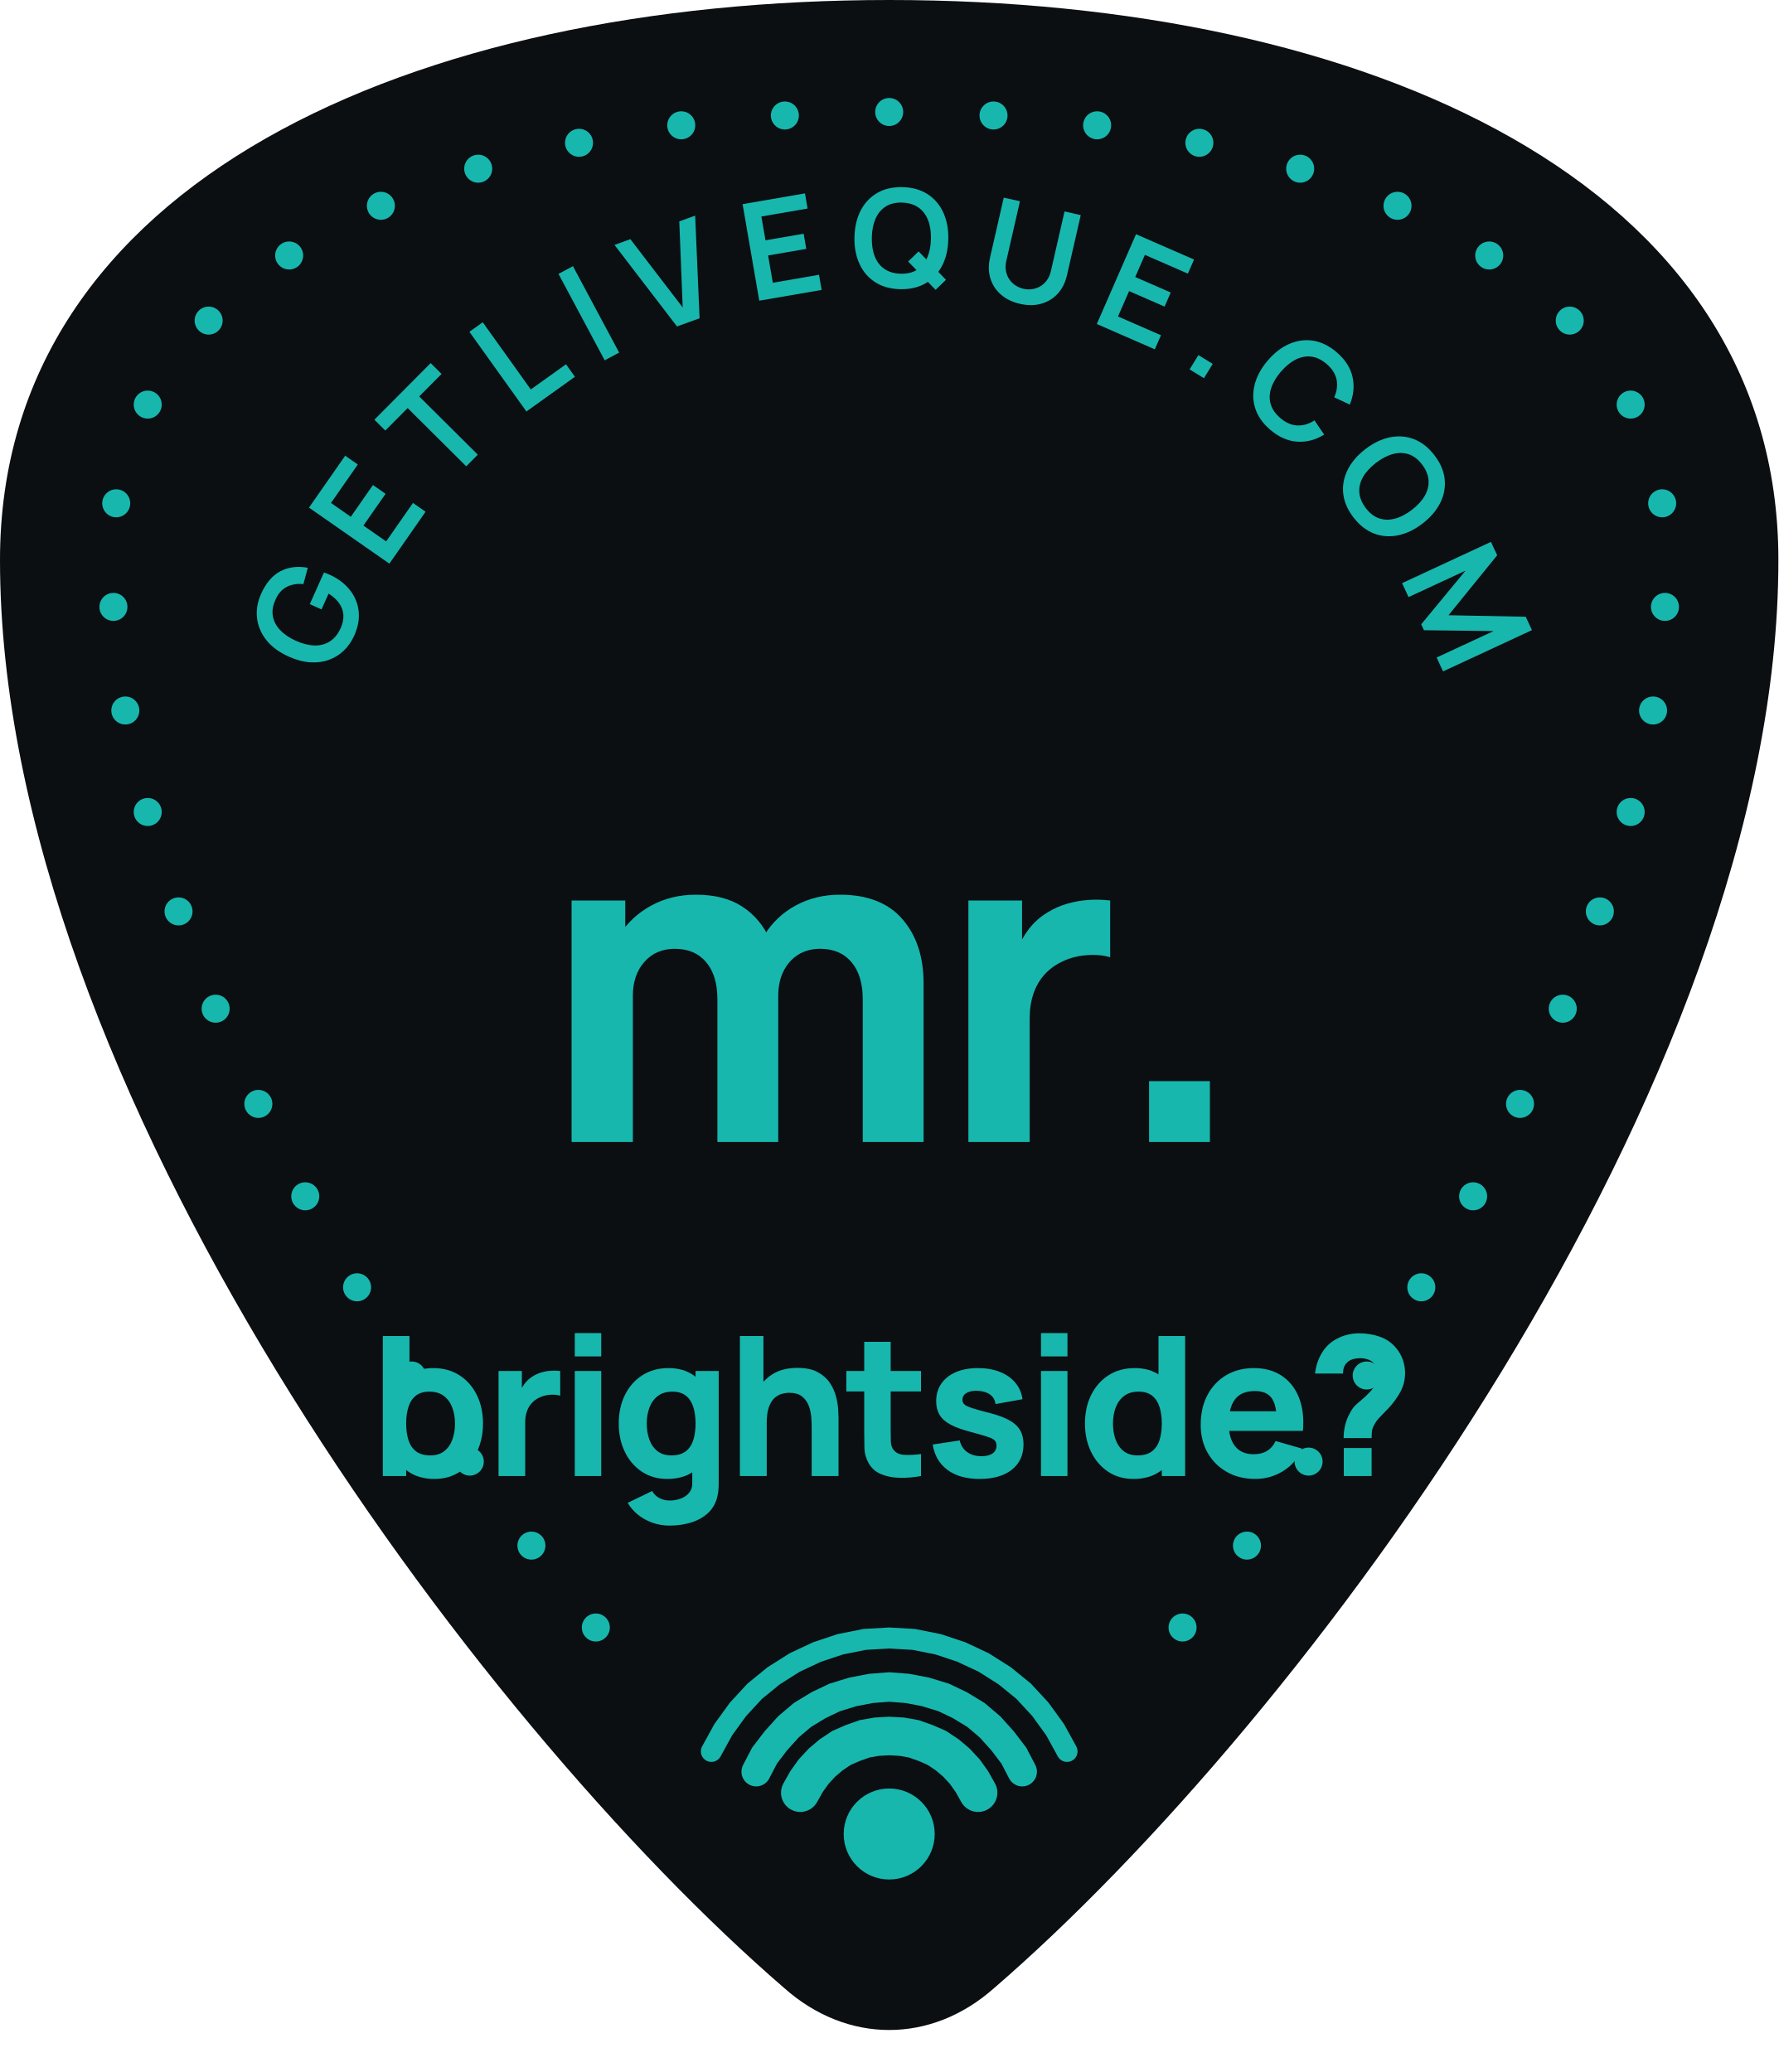
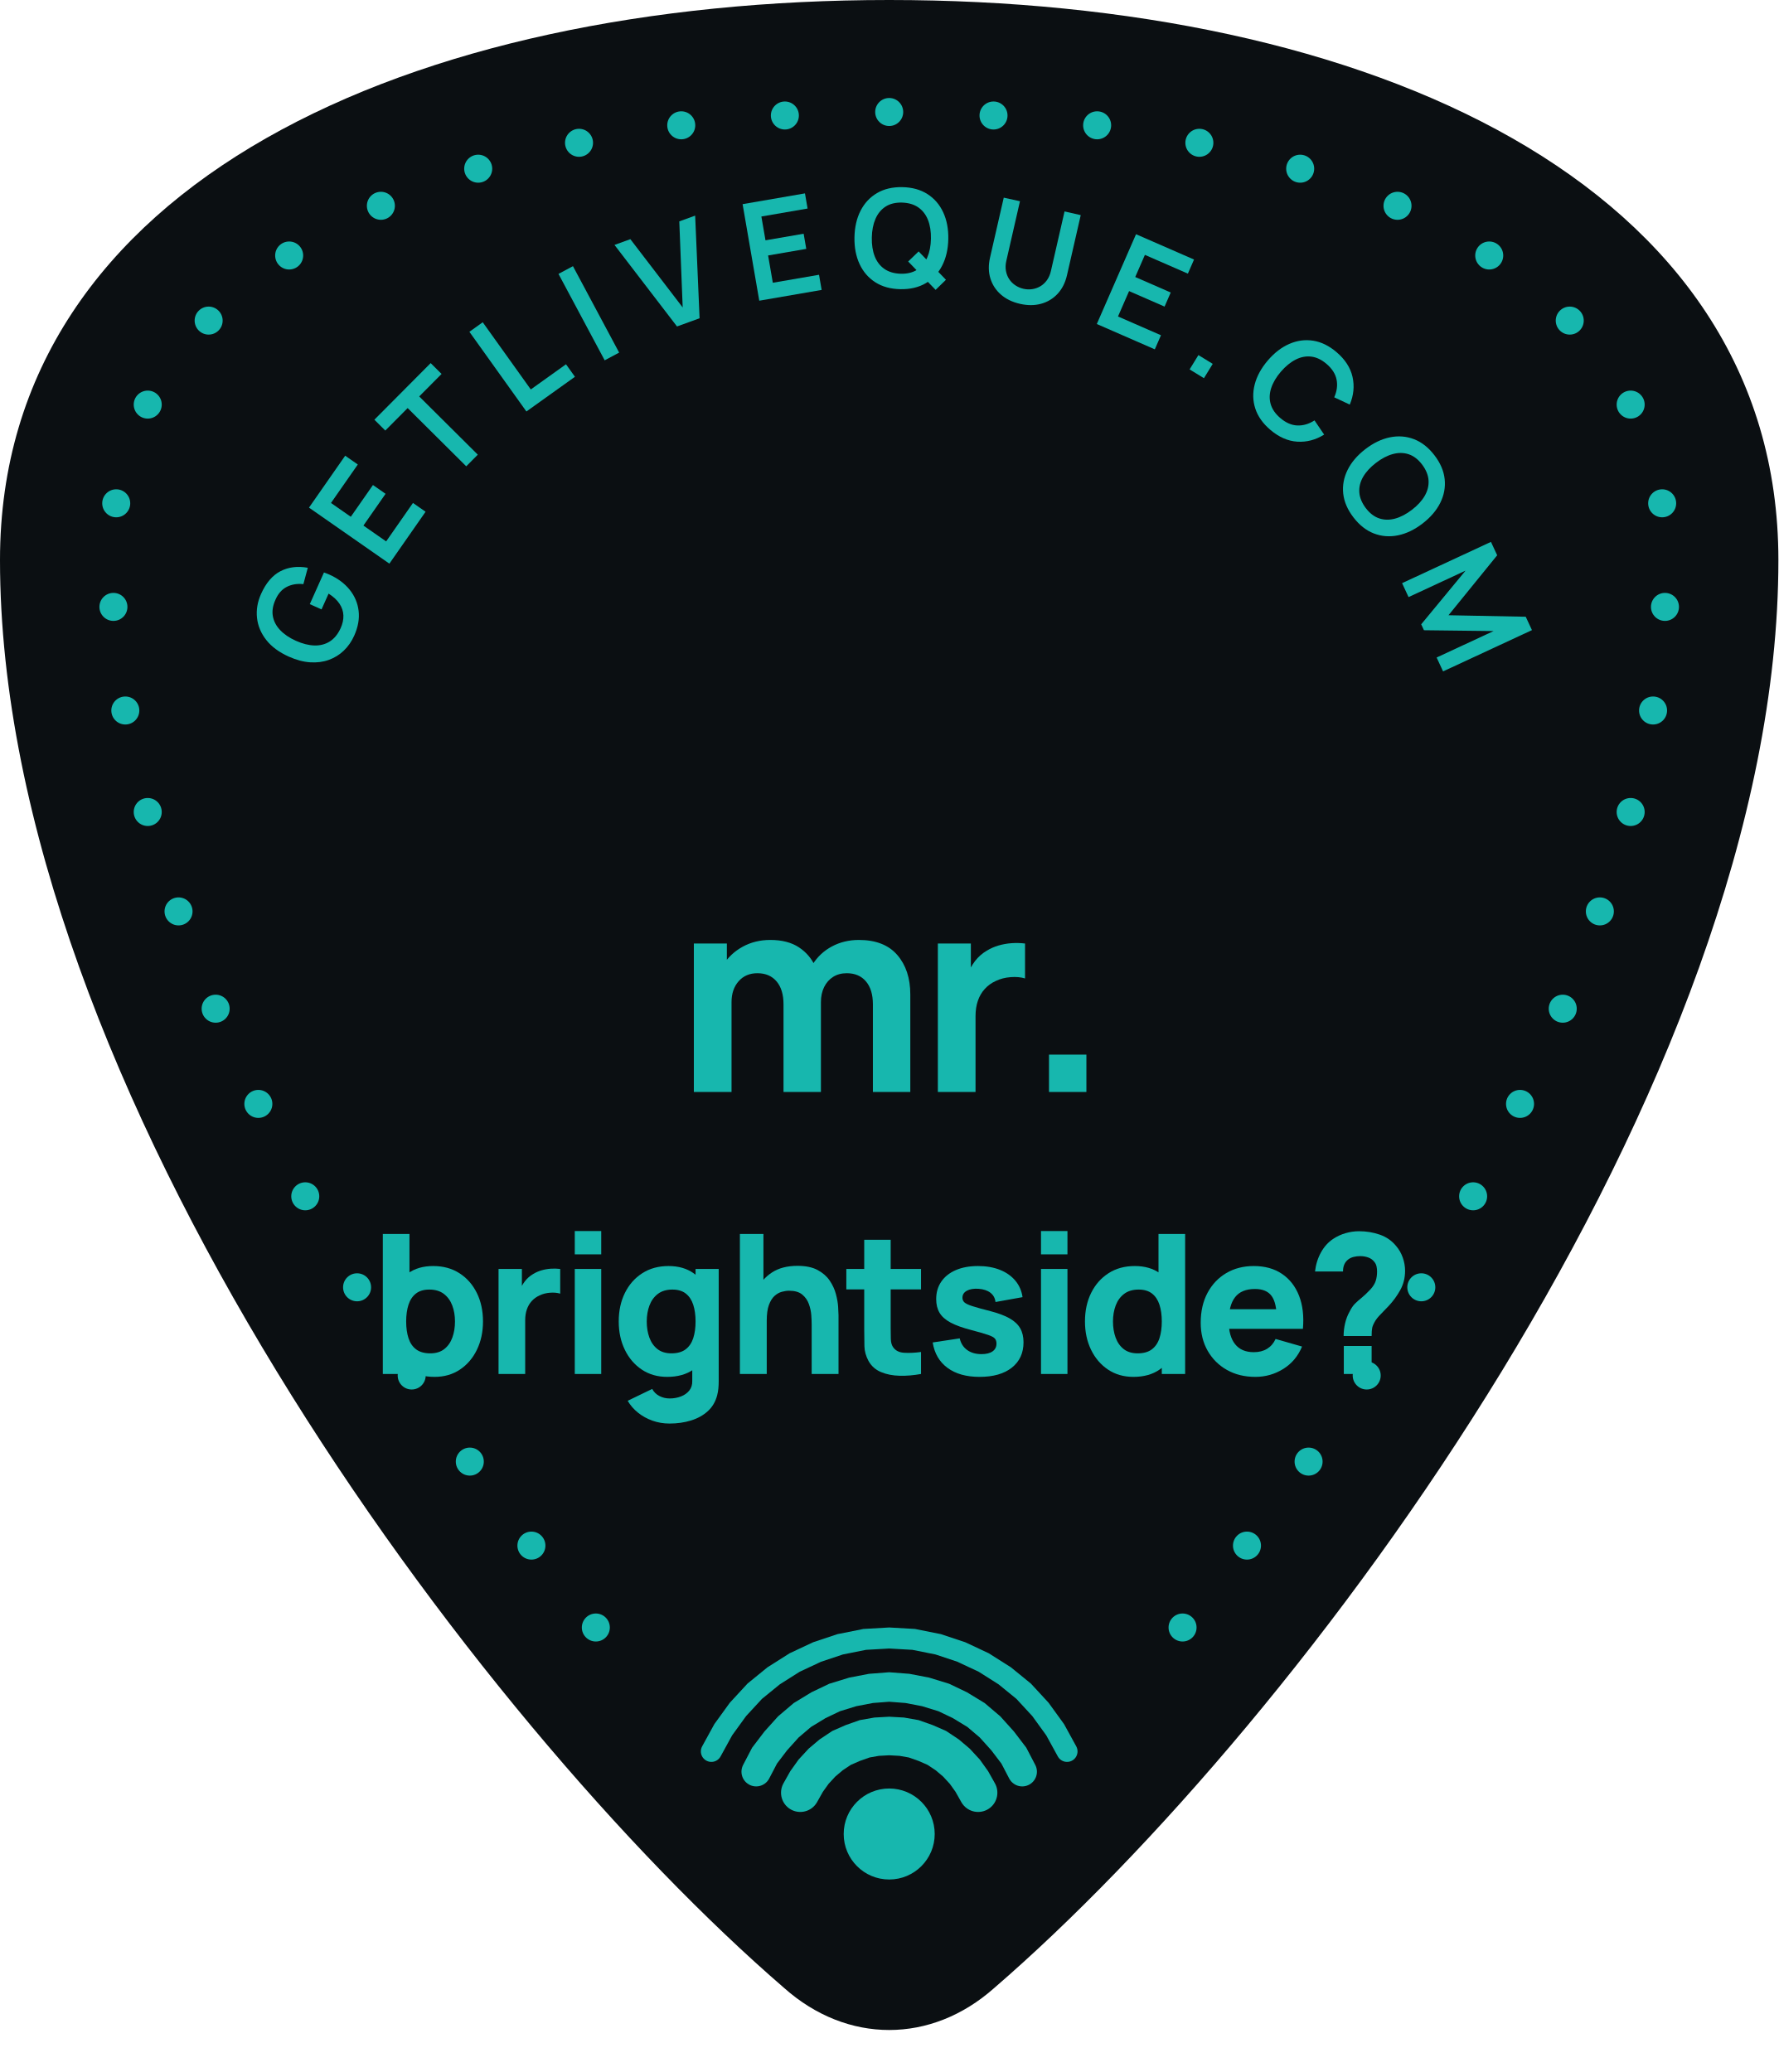
<svg xmlns="http://www.w3.org/2000/svg" viewBox="0 0 25.4 29.6" width="25.4mm" height="29.6mm">
  <defs>
    <clipPath id="pk">
      <path d="M 12.7 0.0 C 19.5 0.0 25.4 2.6 25.4 8.0 C 25.4 15.5 18.6 24.6 14.2 28.4 C 13.3 29.2 12.1 29.2 11.2 28.4 C 6.8 24.6 0.0 15.5 0.0 8.0 C 0.0 2.6 5.9 0.0 12.7 0.0 Z" />
    </clipPath>
  </defs>
  <path d="M 12.7 0.0 C 19.5 0.0 25.4 2.6 25.4 8.0 C 25.4 15.5 18.6 24.6 14.2 28.4 C 13.3 29.2 12.1 29.2 11.2 28.4 C 6.8 24.6 0.0 15.5 0.0 8.0 C 0.0 2.6 5.9 0.0 12.7 0.0 Z" fill="#0B0F12" />
  <g clip-path="url(#pk)">
    <circle cx="12.70" cy="1.60" r="0.2" fill="#17B7AE" />
    <circle cx="14.19" cy="1.65" r="0.2" fill="#17B7AE" />
    <circle cx="15.67" cy="1.79" r="0.2" fill="#17B7AE" />
    <circle cx="17.13" cy="2.04" r="0.2" fill="#17B7AE" />
    <circle cx="18.57" cy="2.41" r="0.2" fill="#17B7AE" />
    <circle cx="19.96" cy="2.94" r="0.2" fill="#17B7AE" />
    <circle cx="21.27" cy="3.65" r="0.2" fill="#17B7AE" />
    <circle cx="22.42" cy="4.58" r="0.2" fill="#17B7AE" />
    <circle cx="23.29" cy="5.78" r="0.2" fill="#17B7AE" />
    <circle cx="23.74" cy="7.19" r="0.2" fill="#17B7AE" />
    <circle cx="23.78" cy="8.67" r="0.2" fill="#17B7AE" />
    <circle cx="23.61" cy="10.15" r="0.2" fill="#17B7AE" />
    <circle cx="23.29" cy="11.60" r="0.2" fill="#17B7AE" />
    <circle cx="22.85" cy="13.02" r="0.2" fill="#17B7AE" />
    <circle cx="22.32" cy="14.41" r="0.2" fill="#17B7AE" />
    <circle cx="21.71" cy="15.77" r="0.2" fill="#17B7AE" />
    <circle cx="21.04" cy="17.09" r="0.2" fill="#17B7AE" />
    <circle cx="20.30" cy="18.39" r="0.2" fill="#17B7AE" />
    <circle cx="19.52" cy="19.65" r="0.2" fill="#17B7AE" />
    <circle cx="18.69" cy="20.88" r="0.2" fill="#17B7AE" />
    <circle cx="17.81" cy="22.08" r="0.2" fill="#17B7AE" />
    <circle cx="16.89" cy="23.25" r="0.2" fill="#17B7AE" />
    <circle cx="8.51" cy="23.25" r="0.2" fill="#17B7AE" />
    <circle cx="7.59" cy="22.08" r="0.2" fill="#17B7AE" />
    <circle cx="6.71" cy="20.88" r="0.2" fill="#17B7AE" />
    <circle cx="5.88" cy="19.65" r="0.2" fill="#17B7AE" />
    <circle cx="5.10" cy="18.39" r="0.2" fill="#17B7AE" />
    <circle cx="4.36" cy="17.09" r="0.2" fill="#17B7AE" />
    <circle cx="3.69" cy="15.77" r="0.2" fill="#17B7AE" />
    <circle cx="3.08" cy="14.41" r="0.2" fill="#17B7AE" />
    <circle cx="2.55" cy="13.02" r="0.2" fill="#17B7AE" />
    <circle cx="2.11" cy="11.60" r="0.2" fill="#17B7AE" />
    <circle cx="1.79" cy="10.15" r="0.2" fill="#17B7AE" />
    <circle cx="1.62" cy="8.67" r="0.2" fill="#17B7AE" />
    <circle cx="1.66" cy="7.19" r="0.2" fill="#17B7AE" />
    <circle cx="2.11" cy="5.78" r="0.2" fill="#17B7AE" />
    <circle cx="2.98" cy="4.58" r="0.2" fill="#17B7AE" />
    <circle cx="4.13" cy="3.65" r="0.2" fill="#17B7AE" />
    <circle cx="5.44" cy="2.94" r="0.2" fill="#17B7AE" />
    <circle cx="6.83" cy="2.41" r="0.2" fill="#17B7AE" />
    <circle cx="8.27" cy="2.04" r="0.2" fill="#17B7AE" />
    <circle cx="9.73" cy="1.79" r="0.2" fill="#17B7AE" />
    <circle cx="11.21" cy="1.65" r="0.2" fill="#17B7AE" />
    <path d="M11.43 25.61 L11.52 25.45 L11.62 25.31 L11.74 25.18 L11.87 25.07 L12.02 24.97 L12.18 24.90 L12.35 24.84 L12.52 24.81 L12.70 24.80 L12.88 24.81 L13.05 24.84 L13.22 24.90 L13.38 24.97 L13.53 25.07 L13.66 25.18 L13.78 25.31 L13.88 25.45 L13.97 25.61" fill="none" stroke="#17B7AE" stroke-width="0.55" stroke-linecap="round" />
    <path d="M10.80 25.31 L10.92 25.08 L11.08 24.87 L11.26 24.67 L11.46 24.50 L11.69 24.36 L11.92 24.25 L12.18 24.17 L12.44 24.12 L12.70 24.10 L12.96 24.12 L13.22 24.17 L13.48 24.25 L13.71 24.36 L13.94 24.50 L14.14 24.67 L14.32 24.87 L14.48 25.08 L14.60 25.31" fill="none" stroke="#17B7AE" stroke-width="0.42" stroke-linecap="round" />
    <path d="M10.16 25.02 L10.33 24.71 L10.54 24.42 L10.78 24.16 L11.05 23.94 L11.35 23.75 L11.67 23.60 L12.00 23.49 L12.35 23.42 L12.70 23.40 L13.05 23.42 L13.40 23.49 L13.73 23.60 L14.05 23.75 L14.35 23.94 L14.62 24.16 L14.86 24.42 L15.07 24.71 L15.24 25.02" fill="none" stroke="#17B7AE" stroke-width="0.3" stroke-linecap="round" />
    <circle cx="12.7" cy="26.2" r="0.65" fill="#17B7AE" />
    <g transform="translate(5.032 9.070) rotate(-65.90)">
      <path transform="translate(-0.712 0) scale(0.000972 -0.000972)" d="M734 -30Q594 -30 471.5 19.5Q349 69 256.5 165.0Q164 261 112.0 400.5Q60 540 60 720Q60 956 148.0 1123.5Q236 1291 389.0 1380.5Q542 1470 734 1470Q1000 1470 1155.5 1346.5Q1311 1223 1366 1000L1120 961Q1079 1089 986.0 1165.5Q893 1242 749 1242Q604 1244 508.0 1179.0Q412 1114 363.5 996.0Q315 878 315 720Q315 562 363.0 445.5Q411 329 507.5 264.0Q604 199 749 197Q858 196 940.0 236.5Q1022 277 1074.0 359.5Q1126 442 1144 566H890V755H1400Q1402 739 1403.0 708.0Q1404 677 1404 671Q1404 467 1323.5 308.5Q1243 150 1093.0 60.0Q943 -30 734 -30Z" fill="#17B7AE" />
    </g>
    <g transform="translate(5.809 7.697) rotate(-55.12)">
      <path transform="translate(-0.569 0) scale(0.000972 -0.000972)" d="M140 0V1440H1070V1214H381V859H950V633H381V226H1070V0Z" fill="#17B7AE" />
    </g>
    <g transform="translate(6.742 6.578) rotate(-45.17)">
      <path transform="translate(-0.590 0) scale(0.000972 -0.000972)" d="M486 0V1214H20V1440H1193V1214H727V0Z" fill="#17B7AE" />
    </g>
    <g transform="translate(7.814 5.667) rotate(-35.57)">
      <path transform="translate(-0.519 0) scale(0.000972 -0.000972)" d="M160 0V1440H401V226H1037V0Z" fill="#17B7AE" />
    </g>
    <g transform="translate(8.740 5.092) rotate(-28.12)">
      <path transform="translate(-0.273 0) scale(0.000972 -0.000972)" d="M160 0V1440H401V0Z" fill="#17B7AE" />
    </g>
    <g transform="translate(9.831 4.605) rotate(-19.97)">
      <path transform="translate(-0.623 0) scale(0.000972 -0.000972)" d="M464 0 10 1440H258L638 234L1023 1440H1271L817 0Z" fill="#17B7AE" />
    </g>
    <g transform="translate(11.271 4.222) rotate(-9.80)">
      <path transform="translate(-0.569 0) scale(0.000972 -0.000972)" d="M140 0V1440H1070V1214H381V859H950V633H381V226H1070V0Z" fill="#17B7AE" />
    </g>
    <g transform="translate(12.861 4.102) rotate(1.10)">
      <path transform="translate(-0.729 0) scale(0.000972 -0.000972)" d="M1267 -30 856 379 1007 530 1416 121ZM749 -30Q533 -30 379.0 64.5Q225 159 142.5 328.0Q60 497 60 720Q60 943 142.5 1112.0Q225 1281 379.0 1375.5Q533 1470 749 1470Q965 1470 1119.5 1375.5Q1274 1281 1356.5 1112.0Q1439 943 1439 720Q1439 497 1356.5 328.0Q1274 159 1119.5 64.5Q965 -30 749 -30ZM749 197Q894 196 990.5 261.0Q1087 326 1135.5 444.0Q1184 562 1184 720Q1184 878 1135.5 994.5Q1087 1111 990.5 1176.0Q894 1241 749 1243Q604 1244 508.0 1179.0Q412 1114 363.5 996.0Q315 878 315 720Q315 562 363.0 445.5Q411 329 507.5 264.0Q604 199 749 197Z" fill="#17B7AE" />
    </g>
    <g transform="translate(14.574 4.312) rotate(12.89)">
      <path transform="translate(-0.700 0) scale(0.000972 -0.000972)" d="M720 -30Q548 -30 417.5 40.0Q287 110 213.5 237.0Q140 364 140 535V1438L384 1440V541Q384 460 411.5 396.0Q439 332 486.0 287.5Q533 243 594.0 220.0Q655 197 720 197Q787 197 847.5 220.5Q908 244 955.0 288.5Q1002 333 1029.0 397.0Q1056 461 1056 541V1440H1300V535Q1300 364 1226.5 237.0Q1153 110 1022.5 40.0Q892 -30 720 -30Z" fill="#17B7AE" />
    </g>
    <g transform="translate(16.062 4.802) rotate(23.59)">
      <path transform="translate(-0.569 0) scale(0.000972 -0.000972)" d="M140 0V1440H1070V1214H381V859H950V633H381V226H1070V0Z" fill="#17B7AE" />
    </g>
    <g transform="translate(17.093 5.340) rotate(31.53)">
      <path transform="translate(-0.295 0) scale(0.000972 -0.000972)" d="M180 0V247H427V0Z" fill="#17B7AE" />
    </g>
    <g transform="translate(18.154 6.111) rotate(40.49)">
      <path transform="translate(-0.718 0) scale(0.000972 -0.000972)" d="M749 -30Q533 -30 379.0 64.5Q225 159 142.5 328.0Q60 497 60 720Q60 943 142.5 1112.0Q225 1281 379.0 1375.5Q533 1470 749 1470Q998 1470 1164.0 1345.5Q1330 1221 1397 1010L1154 943Q1112 1084 1011.0 1163.5Q910 1243 749 1243Q604 1243 507.5 1178.0Q411 1113 362.5 995.5Q314 878 313 720Q313 562 361.5 444.5Q410 327 507.0 262.0Q604 197 749 197Q910 197 1011.0 277.0Q1112 357 1154 497L1397 430Q1330 219 1164.0 94.5Q998 -30 749 -30Z" fill="#17B7AE" />
    </g>
    <g transform="translate(19.355 7.375) rotate(52.40)">
      <path transform="translate(-0.729 0) scale(0.000972 -0.000972)" d="M749 -30Q533 -30 379.0 64.5Q225 159 142.5 328.0Q60 497 60 720Q60 943 142.5 1112.0Q225 1281 379.0 1375.5Q533 1470 749 1470Q965 1470 1119.5 1375.5Q1274 1281 1356.5 1112.0Q1439 943 1439 720Q1439 497 1356.5 328.0Q1274 159 1119.5 64.5Q965 -30 749 -30ZM749 197Q894 196 990.5 261.0Q1087 326 1135.5 444.0Q1184 562 1184 720Q1184 878 1135.5 994.5Q1087 1111 990.5 1176.0Q894 1241 749 1243Q604 1244 508.0 1179.0Q412 1114 363.5 996.0Q315 878 315 720Q315 562 363.0 445.5Q411 329 507.5 264.0Q604 199 749 197Z" fill="#17B7AE" />
    </g>
    <g transform="translate(20.318 8.961) rotate(65.09)">
      <path transform="translate(-0.831 0) scale(0.000972 -0.000972)" d="M140 0V1440H357L855 420L1353 1440H1570V0H1345V923L903 0H807L366 923V0Z" fill="#17B7AE" />
    </g>
-     <path transform="translate(7.723 16.314) scale(0.003194 -0.003194)" d="M1440 0V638Q1440 745 1389.5 804.5Q1339 864 1250 864Q1193 864 1151.0 837.5Q1109 811 1085.5 763.5Q1062 716 1062 654L948 730Q948 841 1000.5 926.0Q1053 1011 1141.5 1058.5Q1230 1106 1338 1106Q1523 1106 1617.5 996.5Q1712 887 1712 710V0ZM138 0V1080H378V722H412V0ZM790 0V638Q790 745 739.5 804.5Q689 864 600 864Q515 864 463.5 805.5Q412 747 412 654L298 734Q298 840 351.0 924.0Q404 1008 493.5 1057.0Q583 1106 694 1106Q821 1106 902.5 1052.0Q984 998 1023.0 908.0Q1062 818 1062 710V0Z" fill="#17B7AE" />
-     <path transform="translate(13.384 16.314) scale(0.003194 -0.003194)" d="M140 0V1080H380V816L354 850Q375 906 410.0 952.0Q445 998 496 1028Q535 1052 581.0 1065.5Q627 1079 676.0 1082.5Q725 1086 774 1080V826Q729 840 669.5 835.5Q610 831 562 808Q514 786 481.0 749.5Q448 713 431.0 663.5Q414 614 414 552V0Z" fill="#17B7AE" />
-     <path transform="translate(15.824 16.314) scale(0.003194 -0.003194)" d="M184 0V272H456V0Z" fill="#17B7AE" />
-     <path transform="translate(5.276 21.086) scale(0.001389 -0.001389)" d="M670 -30Q509 -30 401.0 45.0Q293 120 238.5 249.0Q184 378 184 540Q184 702 238.0 831.0Q292 960 397.0 1035.0Q502 1110 656 1110Q811 1110 926.0 1036.0Q1041 962 1104.5 833.5Q1168 705 1168 540Q1168 378 1105.5 249.0Q1043 120 931.0 45.0Q819 -30 670 -30ZM138 0V1440H412V740H378V0ZM626 212Q714 212 770.0 256.0Q826 300 853.0 374.5Q880 449 880 540Q880 630 852.0 704.5Q824 779 765.5 823.5Q707 868 616 868Q531 868 478.5 827.0Q426 786 402.0 712.0Q378 638 378 540Q378 442 402.0 368.0Q426 294 480.5 253.0Q535 212 626 212Z" fill="#17B7AE" />
-     <path transform="translate(6.926 21.086) scale(0.001389 -0.001389)" d="M140 0V1080H380V816L354 850Q375 906 410.0 952.0Q445 998 496 1028Q535 1052 581.0 1065.5Q627 1079 676.0 1082.5Q725 1086 774 1080V826Q729 840 669.5 835.5Q610 831 562 808Q514 786 481.0 749.5Q448 713 431.0 663.5Q414 614 414 552V0Z" fill="#17B7AE" />
-     <path transform="translate(7.987 21.086) scale(0.001389 -0.001389)" d="M160 1230V1470H432V1230ZM160 0V1080H432V0Z" fill="#17B7AE" />
-     <path transform="translate(8.726 21.086) scale(0.001389 -0.001389)" d="M602 -510Q510 -510 427.0 -480.5Q344 -451 278.5 -398.5Q213 -346 172 -276L424 -154Q450 -202 498.5 -227.0Q547 -252 604 -252Q665 -252 719.0 -231.5Q773 -211 805.5 -170.5Q838 -130 836 -70V244H870V1080H1108V-74Q1108 -114 1104.5 -149.5Q1101 -185 1092 -220Q1066 -319 995.5 -383.0Q925 -447 823.0 -478.5Q721 -510 602 -510ZM578 -30Q429 -30 317.0 45.0Q205 120 142.5 249.0Q80 378 80 540Q80 705 143.5 833.5Q207 962 322.0 1036.0Q437 1110 592 1110Q746 1110 851.0 1035.0Q956 960 1010.0 831.0Q1064 702 1064 540Q1064 378 1009.5 249.0Q955 120 847.0 45.0Q739 -30 578 -30ZM622 212Q713 212 767.5 253.0Q822 294 846.0 368.0Q870 442 870 540Q870 638 846.0 712.0Q822 786 769.5 827.0Q717 868 632 868Q541 868 482.5 823.5Q424 779 396.0 704.5Q368 630 368 540Q368 449 395.0 374.5Q422 300 478.0 256.0Q534 212 622 212Z" fill="#17B7AE" />
-     <path transform="translate(10.376 21.086) scale(0.001389 -0.001389)" d="M876 0V510Q876 547 872.0 604.5Q868 662 847.0 720.0Q826 778 778.5 817.0Q731 856 644 856Q609 856 569.0 845.0Q529 834 494.0 802.5Q459 771 436.5 710.0Q414 649 414 548L258 622Q258 750 310.0 862.0Q362 974 466.5 1043.0Q571 1112 730 1112Q857 1112 937.0 1069.0Q1017 1026 1061.5 960.0Q1106 894 1125.0 822.5Q1144 751 1148.0 692.0Q1152 633 1152 606V0ZM138 0V1440H380V700H414V0Z" fill="#17B7AE" />
-     <path transform="translate(12.060 21.086) scale(0.001389 -0.001389)" d="M788 0Q676 -21 568.5 -18.5Q461 -16 376.5 19.5Q292 55 248 134Q208 208 206.0 284.5Q204 361 204 458V1380H476V474Q476 411 477.5 360.5Q479 310 498 280Q534 223 613.0 218.0Q692 213 788 226ZM20 870V1080H788V870Z" fill="#17B7AE" />
-     <path transform="translate(13.210 21.086) scale(0.001389 -0.001389)" d="M562 -30Q358 -30 232.5 62.5Q107 155 80 324L358 366Q375 290 433.5 247.0Q492 204 582 204Q656 204 696.0 232.5Q736 261 736 312Q736 344 720.0 363.5Q704 383 648.5 402.0Q593 421 476 452Q344 486 265.0 528.0Q186 570 151.0 628.5Q116 687 116 770Q116 874 169.0 950.5Q222 1027 318.5 1068.5Q415 1110 546 1110Q673 1110 771.0 1071.0Q869 1032 929.5 960.0Q990 888 1004 790L726 740Q719 800 674.0 835.0Q629 870 552 876Q477 881 431.5 856.0Q386 831 386 784Q386 756 405.5 737.0Q425 718 486.5 698.0Q548 678 674 646Q797 614 871.5 571.5Q946 529 980.0 469.5Q1014 410 1014 326Q1014 160 894.0 65.0Q774 -30 562 -30Z" fill="#17B7AE" />
-     <path transform="translate(14.646 21.086) scale(0.001389 -0.001389)" d="M160 1230V1470H432V1230ZM160 0V1080H432V0Z" fill="#17B7AE" />
-     <path transform="translate(15.385 21.086) scale(0.001389 -0.001389)" d="M578 -30Q429 -30 317.0 45.0Q205 120 142.5 249.0Q80 378 80 540Q80 705 143.5 833.5Q207 962 322.0 1036.0Q437 1110 592 1110Q746 1110 851.0 1035.0Q956 960 1010.0 831.0Q1064 702 1064 540Q1064 378 1009.5 249.0Q955 120 847.0 45.0Q739 -30 578 -30ZM622 212Q713 212 767.5 253.0Q822 294 846.0 368.0Q870 442 870 540Q870 638 846.0 712.0Q822 786 769.5 827.0Q717 868 632 868Q541 868 482.5 823.5Q424 779 396.0 704.5Q368 630 368 540Q368 449 395.0 374.5Q422 300 478.0 256.0Q534 212 622 212ZM870 0V740H836V1440H1110V0Z" fill="#17B7AE" />
-     <path transform="translate(17.038 21.086) scale(0.001389 -0.001389)" d="M642 -30Q476 -30 349.5 41.5Q223 113 151.5 238.5Q80 364 80 526Q80 703 150.0 834.0Q220 965 343.0 1037.5Q466 1110 626 1110Q796 1110 915.0 1030.0Q1034 950 1091.0 805.0Q1148 660 1131 464H862V564Q862 729 809.5 801.5Q757 874 638 874Q499 874 433.5 789.5Q368 705 368 540Q368 389 433.5 306.5Q499 224 626 224Q706 224 763.0 259.0Q820 294 850 360L1122 282Q1061 134 929.5 52.0Q798 -30 642 -30ZM284 464V666H1000V464Z" fill="#17B7AE" />
-     <path transform="translate(18.643 21.086) scale(0.001389 -0.001389)" d="M394 390Q394 456 409.5 522.0Q425 588 456 642Q481 693 510.5 722.5Q540 752 578.5 783.0Q617 814 670 870Q711 915 724.5 958.5Q738 1002 738 1054Q738 1081 732.5 1106.0Q727 1131 712 1150Q688 1183 648.5 1197.5Q609 1212 564 1212Q530 1212 497.5 1204.0Q465 1196 442 1178Q414 1157 400.5 1125.0Q387 1093 388 1054H100Q112 1161 161.0 1250.0Q210 1339 288 1390Q345 1428 414.0 1448.0Q483 1468 552 1468Q666 1468 767.0 1432.5Q868 1397 934 1316Q978 1265 1002.0 1197.5Q1026 1130 1026 1062Q1026 953 977.0 864.0Q928 775 856 698Q825 665 800.5 640.5Q776 616 756.5 594.5Q737 573 722 550Q694 504 688.0 475.0Q682 446 682 390ZM396 0V288H682V0Z" fill="#17B7AE" />
+     <path transform="translate(9.639 15.600) scale(0.001964 -0.001964)" d="M1440 0V638Q1440 745 1389.5 804.5Q1339 864 1250 864Q1193 864 1151.0 837.5Q1109 811 1085.5 763.5Q1062 716 1062 654L948 730Q948 841 1000.5 926.0Q1053 1011 1141.5 1058.5Q1230 1106 1338 1106Q1523 1106 1617.5 996.5Q1712 887 1712 710V0ZM138 0V1080H378V722H412V0ZM790 0V638Q790 745 739.5 804.5Q689 864 600 864Q515 864 463.5 805.5Q412 747 412 654L298 734Q298 840 351.0 924.0Q404 1008 493.5 1057.0Q583 1106 694 1106Q821 1106 902.5 1052.0Q984 998 1023.0 908.0Q1062 818 1062 710V0Z" fill="#17B7AE" />
+     <path transform="translate(13.120 15.600) scale(0.001964 -0.001964)" d="M140 0V1080H380V816L354 850Q375 906 410.0 952.0Q445 998 496 1028Q535 1052 581.0 1065.5Q627 1079 676.0 1082.5Q725 1086 774 1080V826Q729 840 669.5 835.5Q610 831 562 808Q514 786 481.0 749.5Q448 713 431.0 663.5Q414 614 414 552V0Z" fill="#17B7AE" />
+     <path transform="translate(14.621 15.600) scale(0.001964 -0.001964)" d="M184 0V272H456V0Z" fill="#17B7AE" />
+     <path transform="translate(5.276 19.628) scale(0.001389 -0.001389)" d="M670 -30Q509 -30 401.0 45.0Q293 120 238.5 249.0Q184 378 184 540Q184 702 238.0 831.0Q292 960 397.0 1035.0Q502 1110 656 1110Q811 1110 926.0 1036.0Q1041 962 1104.5 833.5Q1168 705 1168 540Q1168 378 1105.5 249.0Q1043 120 931.0 45.0Q819 -30 670 -30ZM138 0V1440H412V740H378V0ZM626 212Q714 212 770.0 256.0Q826 300 853.0 374.5Q880 449 880 540Q880 630 852.0 704.5Q824 779 765.5 823.5Q707 868 616 868Q531 868 478.5 827.0Q426 786 402.0 712.0Q378 638 378 540Q378 442 402.0 368.0Q426 294 480.5 253.0Q535 212 626 212Z" fill="#17B7AE" />
+     <path transform="translate(6.926 19.628) scale(0.001389 -0.001389)" d="M140 0V1080H380V816L354 850Q375 906 410.0 952.0Q445 998 496 1028Q535 1052 581.0 1065.5Q627 1079 676.0 1082.5Q725 1086 774 1080V826Q729 840 669.5 835.5Q610 831 562 808Q514 786 481.0 749.5Q448 713 431.0 663.5Q414 614 414 552V0Z" fill="#17B7AE" />
+     <path transform="translate(7.987 19.628) scale(0.001389 -0.001389)" d="M160 1230V1470H432V1230ZM160 0V1080H432V0Z" fill="#17B7AE" />
+     <path transform="translate(8.726 19.628) scale(0.001389 -0.001389)" d="M602 -510Q510 -510 427.0 -480.5Q344 -451 278.5 -398.5Q213 -346 172 -276L424 -154Q450 -202 498.5 -227.0Q547 -252 604 -252Q665 -252 719.0 -231.5Q773 -211 805.5 -170.5Q838 -130 836 -70V244H870V1080H1108V-74Q1108 -114 1104.5 -149.5Q1101 -185 1092 -220Q1066 -319 995.5 -383.0Q925 -447 823.0 -478.5Q721 -510 602 -510ZM578 -30Q429 -30 317.0 45.0Q205 120 142.5 249.0Q80 378 80 540Q80 705 143.5 833.5Q207 962 322.0 1036.0Q437 1110 592 1110Q746 1110 851.0 1035.0Q956 960 1010.0 831.0Q1064 702 1064 540Q1064 378 1009.5 249.0Q955 120 847.0 45.0Q739 -30 578 -30ZM622 212Q713 212 767.5 253.0Q822 294 846.0 368.0Q870 442 870 540Q870 638 846.0 712.0Q822 786 769.5 827.0Q717 868 632 868Q541 868 482.5 823.5Q424 779 396.0 704.5Q368 630 368 540Q368 449 395.0 374.5Q422 300 478.0 256.0Q534 212 622 212Z" fill="#17B7AE" />
+     <path transform="translate(10.376 19.628) scale(0.001389 -0.001389)" d="M876 0V510Q876 547 872.0 604.5Q868 662 847.0 720.0Q826 778 778.5 817.0Q731 856 644 856Q609 856 569.0 845.0Q529 834 494.0 802.5Q459 771 436.5 710.0Q414 649 414 548L258 622Q258 750 310.0 862.0Q362 974 466.5 1043.0Q571 1112 730 1112Q857 1112 937.0 1069.0Q1017 1026 1061.5 960.0Q1106 894 1125.0 822.5Q1144 751 1148.0 692.0Q1152 633 1152 606V0ZM138 0V1440H380V700H414V0Z" fill="#17B7AE" />
+     <path transform="translate(12.060 19.628) scale(0.001389 -0.001389)" d="M788 0Q676 -21 568.5 -18.5Q461 -16 376.5 19.5Q292 55 248 134Q208 208 206.0 284.5Q204 361 204 458V1380H476V474Q476 411 477.5 360.5Q479 310 498 280Q534 223 613.0 218.0Q692 213 788 226ZM20 870V1080H788V870Z" fill="#17B7AE" />
+     <path transform="translate(13.210 19.628) scale(0.001389 -0.001389)" d="M562 -30Q358 -30 232.5 62.5Q107 155 80 324L358 366Q375 290 433.5 247.0Q492 204 582 204Q656 204 696.0 232.5Q736 261 736 312Q736 344 720.0 363.5Q704 383 648.5 402.0Q593 421 476 452Q344 486 265.0 528.0Q186 570 151.0 628.5Q116 687 116 770Q116 874 169.0 950.5Q222 1027 318.5 1068.5Q415 1110 546 1110Q673 1110 771.0 1071.0Q869 1032 929.5 960.0Q990 888 1004 790L726 740Q719 800 674.0 835.0Q629 870 552 876Q477 881 431.5 856.0Q386 831 386 784Q386 756 405.5 737.0Q425 718 486.5 698.0Q548 678 674 646Q797 614 871.5 571.5Q946 529 980.0 469.5Q1014 410 1014 326Q1014 160 894.0 65.0Q774 -30 562 -30Z" fill="#17B7AE" />
+     <path transform="translate(14.646 19.628) scale(0.001389 -0.001389)" d="M160 1230V1470H432V1230ZM160 0V1080H432V0Z" fill="#17B7AE" />
+     <path transform="translate(15.385 19.628) scale(0.001389 -0.001389)" d="M578 -30Q429 -30 317.0 45.0Q205 120 142.5 249.0Q80 378 80 540Q80 705 143.5 833.5Q207 962 322.0 1036.0Q437 1110 592 1110Q746 1110 851.0 1035.0Q956 960 1010.0 831.0Q1064 702 1064 540Q1064 378 1009.5 249.0Q955 120 847.0 45.0Q739 -30 578 -30ZM622 212Q713 212 767.5 253.0Q822 294 846.0 368.0Q870 442 870 540Q870 638 846.0 712.0Q822 786 769.5 827.0Q717 868 632 868Q541 868 482.5 823.5Q424 779 396.0 704.5Q368 630 368 540Q368 449 395.0 374.5Q422 300 478.0 256.0Q534 212 622 212ZM870 0V740H836V1440H1110V0Z" fill="#17B7AE" />
+     <path transform="translate(17.038 19.628) scale(0.001389 -0.001389)" d="M642 -30Q476 -30 349.5 41.5Q223 113 151.5 238.5Q80 364 80 526Q80 703 150.0 834.0Q220 965 343.0 1037.5Q466 1110 626 1110Q796 1110 915.0 1030.0Q1034 950 1091.0 805.0Q1148 660 1131 464H862V564Q862 729 809.5 801.5Q757 874 638 874Q499 874 433.5 789.5Q368 705 368 540Q368 389 433.5 306.5Q499 224 626 224Q706 224 763.0 259.0Q820 294 850 360L1122 282Q1061 134 929.5 52.0Q798 -30 642 -30ZM284 464V666H1000V464Z" fill="#17B7AE" />
+     <path transform="translate(18.643 19.628) scale(0.001389 -0.001389)" d="M394 390Q394 456 409.5 522.0Q425 588 456 642Q481 693 510.5 722.5Q540 752 578.5 783.0Q617 814 670 870Q711 915 724.5 958.5Q738 1002 738 1054Q738 1081 732.5 1106.0Q727 1131 712 1150Q688 1183 648.5 1197.5Q609 1212 564 1212Q530 1212 497.5 1204.0Q465 1196 442 1178Q414 1157 400.5 1125.0Q387 1093 388 1054H100Q112 1161 161.0 1250.0Q210 1339 288 1390Q345 1428 414.0 1448.0Q483 1468 552 1468Q666 1468 767.0 1432.5Q868 1397 934 1316Q978 1265 1002.0 1197.5Q1026 1130 1026 1062Q1026 953 977.0 864.0Q928 775 856 698Q825 665 800.5 640.5Q776 616 756.5 594.5Q737 573 722 550Q694 504 688.0 475.0Q682 446 682 390ZM396 0V288H682V0Z" fill="#17B7AE" />
  </g>
</svg>
